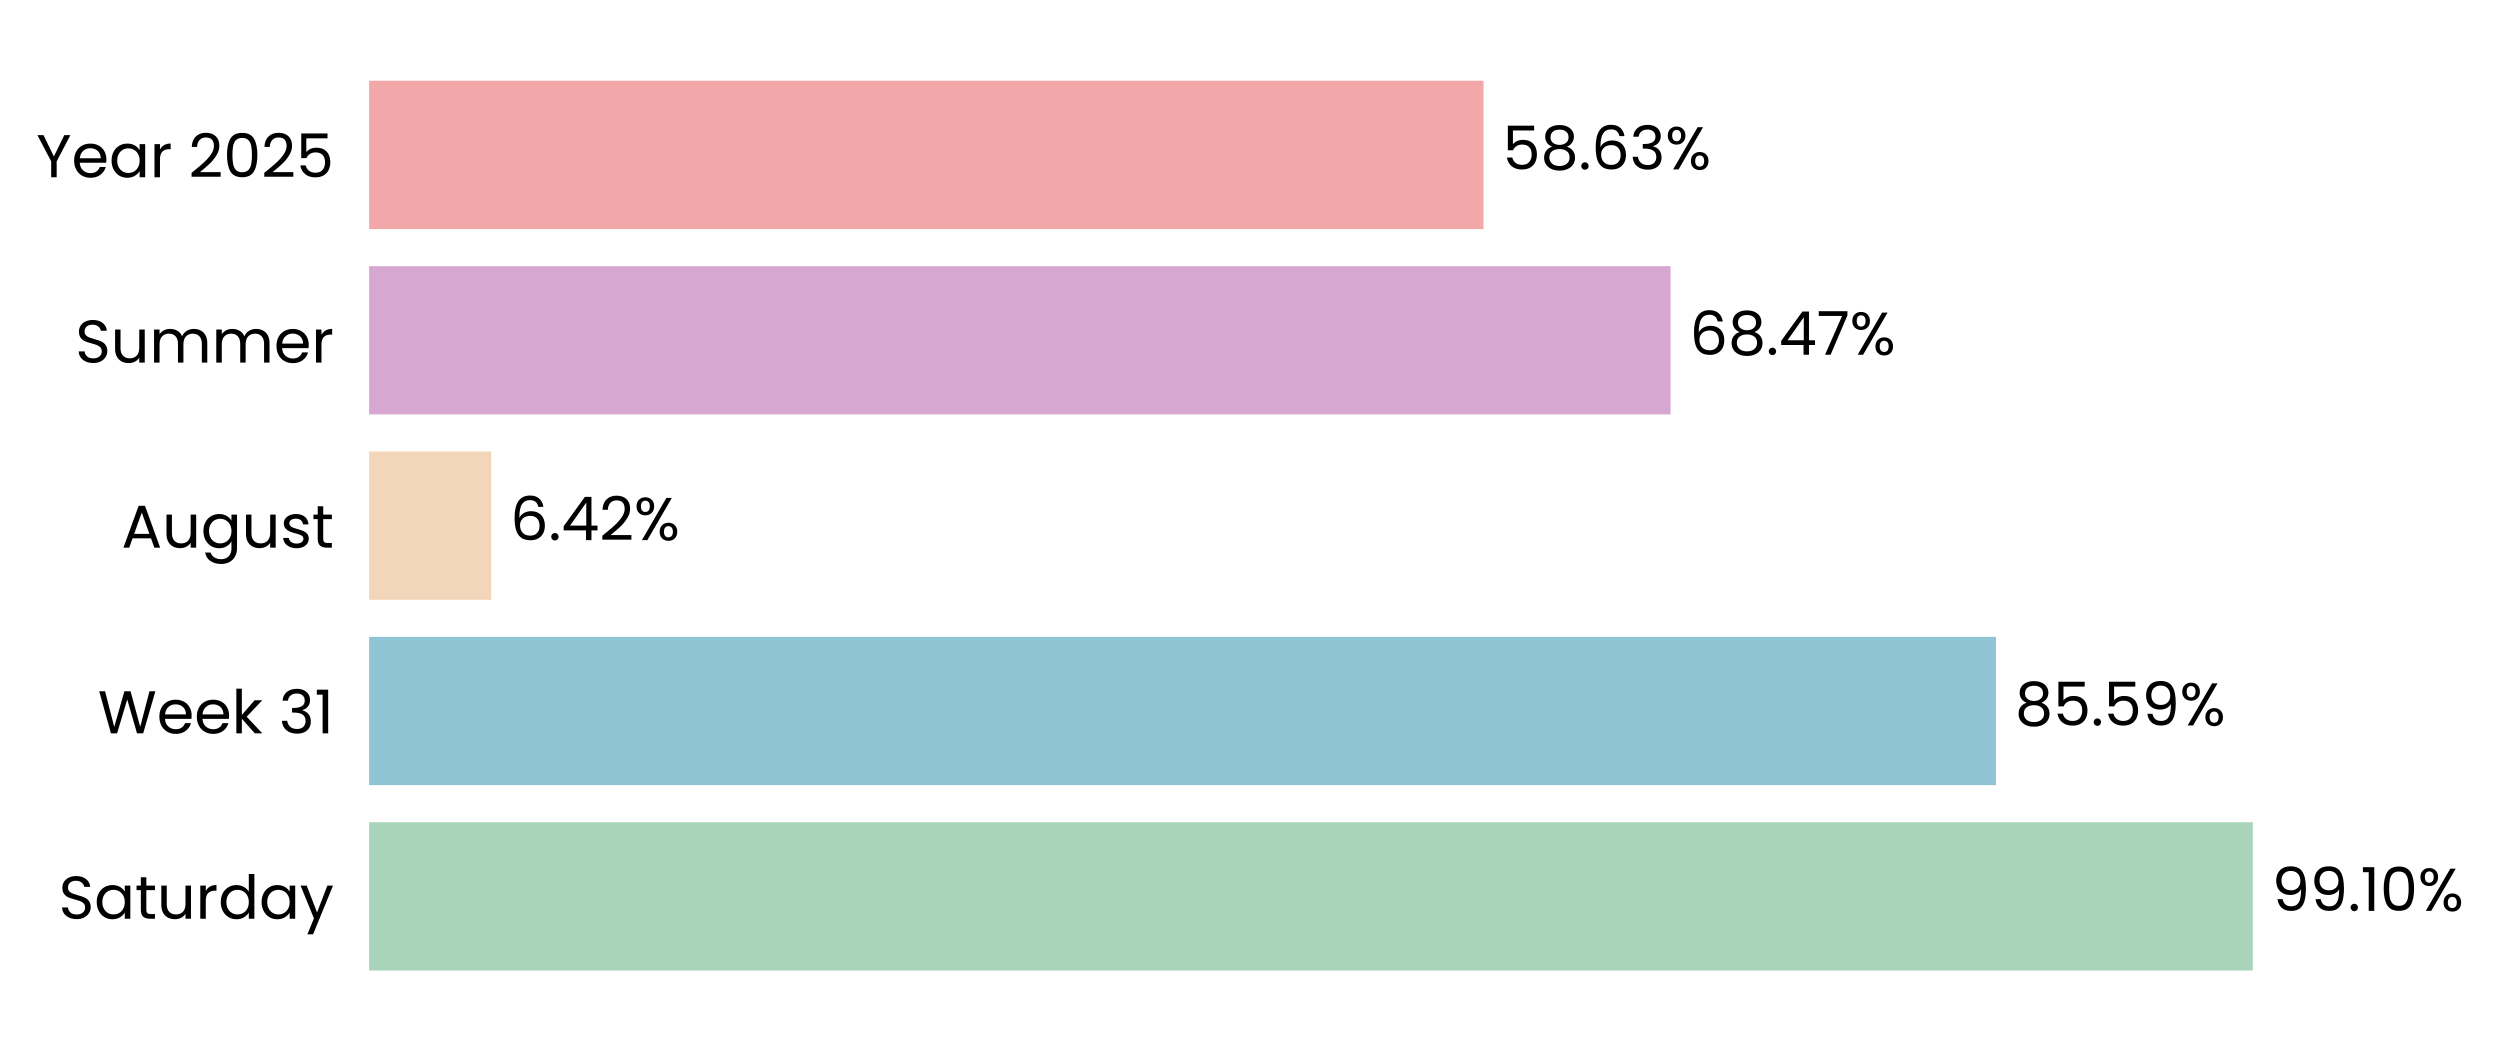
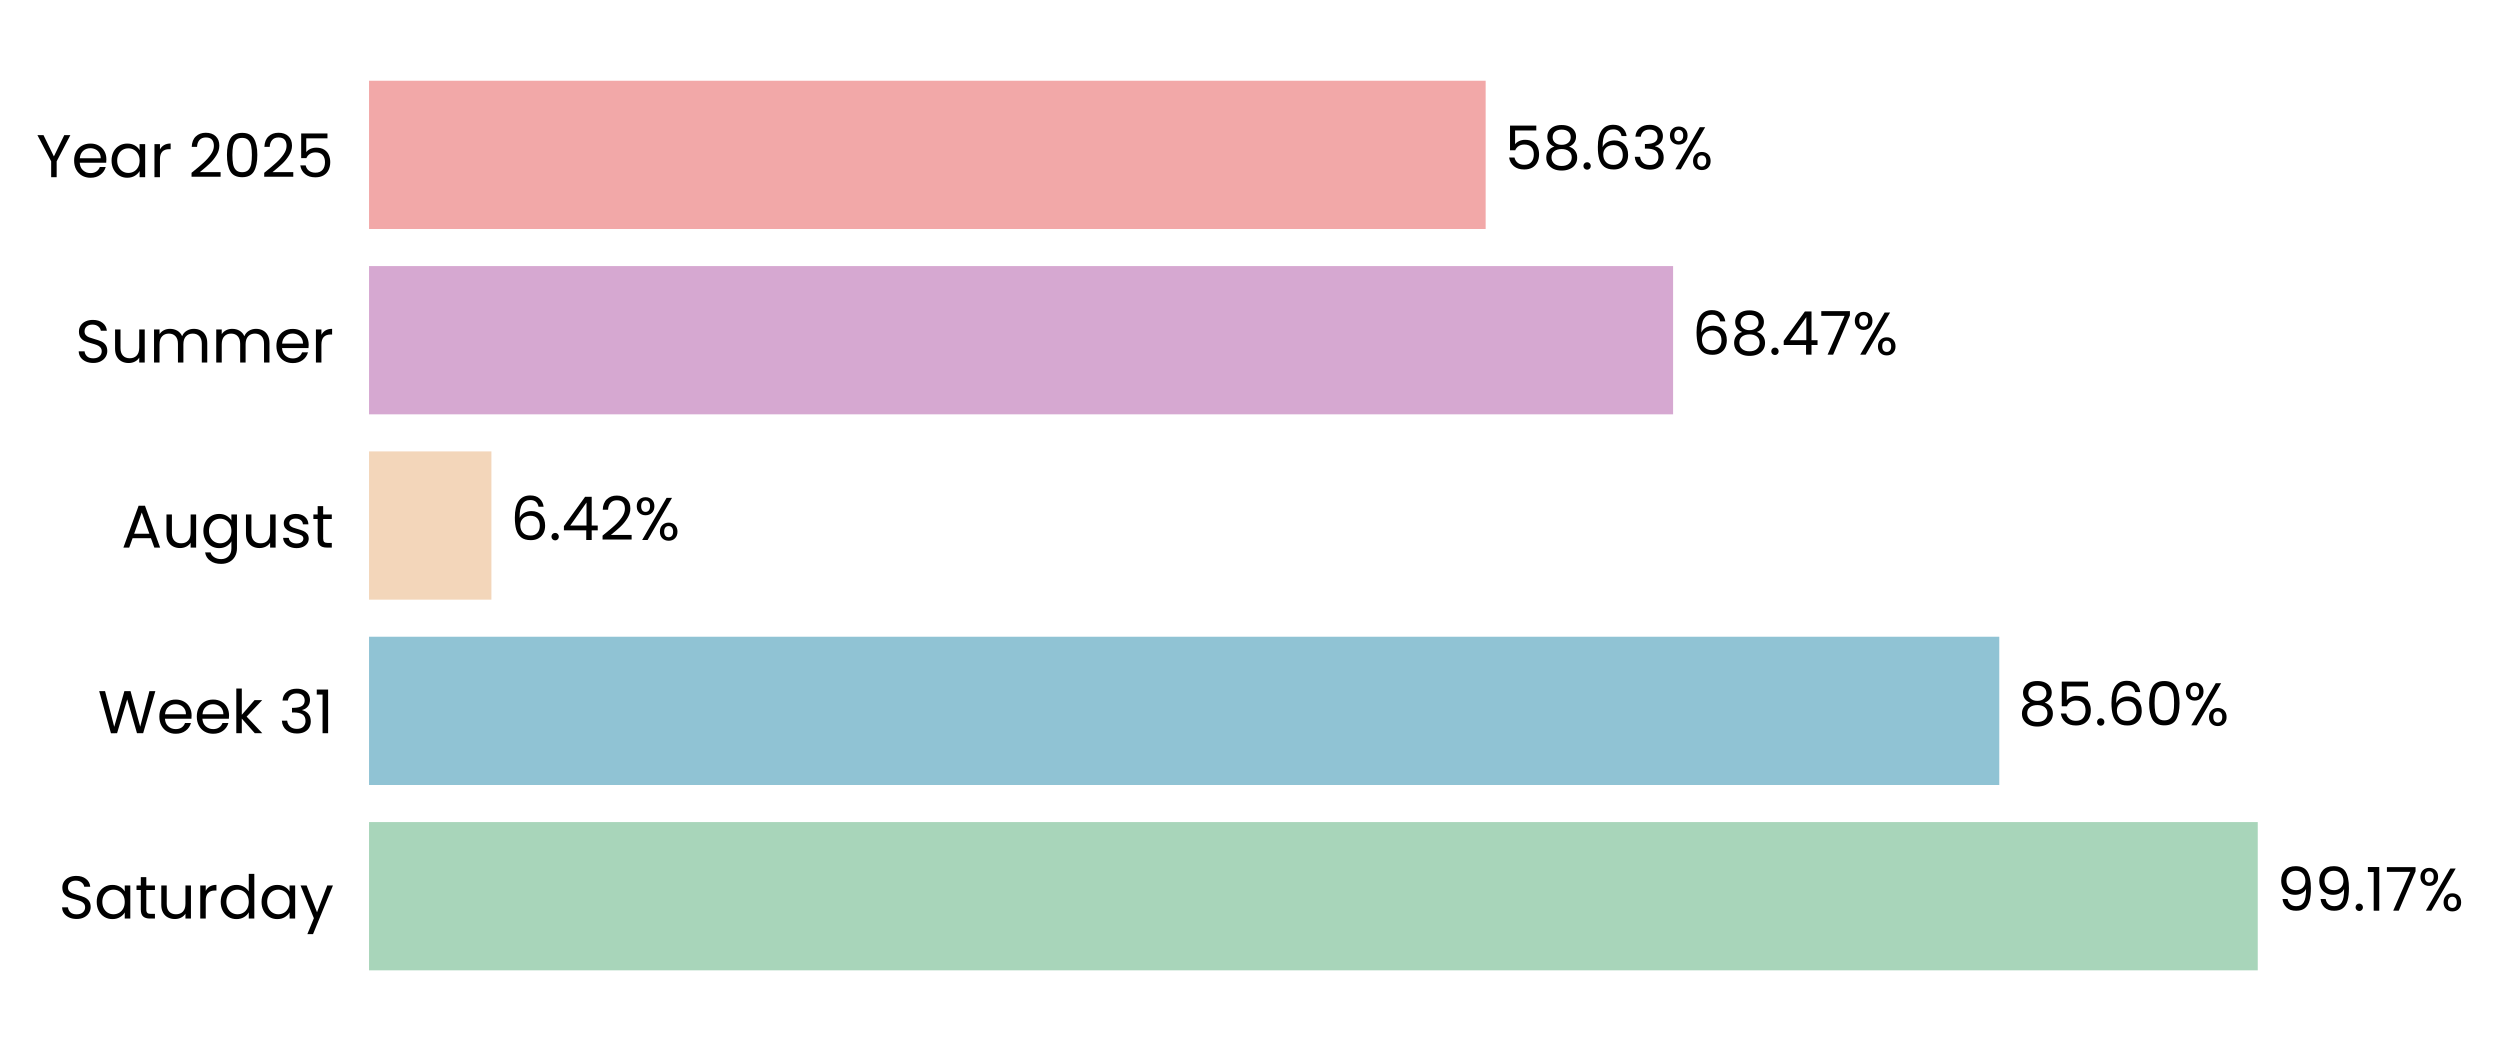
- <svg xmlns="http://www.w3.org/2000/svg" xmlns:xlink="http://www.w3.org/1999/xlink" width="496.553pt" height="208.8pt" viewBox="0 0 496.553 208.8" version="1.1">
+ <svg xmlns="http://www.w3.org/2000/svg" xmlns:xlink="http://www.w3.org/1999/xlink" width="496.641pt" height="208.8pt" viewBox="0 0 496.641 208.8" version="1.1">
  <defs>
    <style type="text/css">*{stroke-linejoin: round; stroke-linecap: butt}</style>
  </defs>
  <g id="figure_1">
    <g id="patch_1">
-       <path d="M 0 208.8  L 496.553 208.8  L 496.553 0  L 0 0  L 0 208.8  z " style="fill: none" />
+       <path d="M 0 208.8  L 496.641 208.8  L 496.641 0  L 0 0  L 0 208.8  z " style="fill: none" />
    </g>
    <g id="axes_1">
      <g id="patch_2">
-         <path d="M 73.311 201.6  L 450.861 201.6  L 450.861 7.2  L 73.311 7.2  L 73.311 201.6  z " style="fill: none" />
+         <path d="M 73.311 201.6  L 451.67 201.6  L 451.67 7.2  L 73.311 7.2  L 73.311 201.6  z " style="fill: none" />
      </g>
      <g id="patch_3">
-         <path d="M 73.311 192.764  L 447.453 192.764  L 447.453 163.309  L 73.311 163.309  z " clip-path="url(#p0d3ccad18f)" style="fill: #a8d5ba" />
+         <path d="M 73.311 192.764  L 448.517 192.764  L 448.517 163.309  L 73.311 163.309  z " clip-path="url(#p4a347acf14)" style="fill: #a8d5ba" />
      </g>
      <g id="patch_4">
-         <path d="M 73.311 155.945  L 396.439 155.945  L 396.439 126.491  L 73.311 126.491  z " clip-path="url(#p0d3ccad18f)" style="fill: #90c3d4" />
+         <path d="M 73.311 155.945  L 397.169 155.945  L 397.169 126.491  L 73.311 126.491  z " clip-path="url(#p4a347acf14)" style="fill: #90c3d4" />
      </g>
      <g id="patch_5">
-         <path d="M 73.311 119.127  L 97.559 119.127  L 97.559 89.673  L 73.311 89.673  z " clip-path="url(#p0d3ccad18f)" style="fill: #f3d6ba" />
+         <path d="M 73.311 119.127  L 97.62 119.127  L 97.62 89.673  L 73.311 89.673  z " clip-path="url(#p4a347acf14)" style="fill: #f3d6ba" />
      </g>
      <g id="patch_6">
-         <path d="M 73.311 82.309  L 331.814 82.309  L 331.814 52.855  L 73.311 52.855  z " clip-path="url(#p0d3ccad18f)" style="fill: #d6a8d1" />
+         <path d="M 73.311 82.309  L 332.371 82.309  L 332.371 52.855  L 73.311 52.855  z " clip-path="url(#p4a347acf14)" style="fill: #d6a8d1" />
      </g>
      <g id="patch_7">
-         <path d="M 73.311 45.491  L 294.66 45.491  L 294.66 16.036  L 73.311 16.036  z " clip-path="url(#p0d3ccad18f)" style="fill: #f2a8a8" />
+         <path d="M 73.311 45.491  L 295.135 45.491  L 295.135 16.036  L 73.311 16.036  z " clip-path="url(#p4a347acf14)" style="fill: #f2a8a8" />
      </g>
      <g id="matplotlib.axis_1">
        <g id="ytick_1">
          <g id="text_1">
            <g transform="translate(11.65312 182.4764) scale(0.12 -0.12)">
              <defs>
                <path id="Poppins-Regular-53" d="M 1907 -45  Q 1466 -45 1117 112  Q 768 269 569 547  Q 371 826 365 1190  L 986 1190  Q 1018 877 1245 662  Q 1472 448 1907 448  Q 2323 448 2563 656  Q 2803 864 2803 1190  Q 2803 1446 2662 1606  Q 2522 1766 2310 1849  Q 2099 1933 1741 2029  Q 1299 2144 1033 2259  Q 768 2374 579 2620  Q 390 2867 390 3283  Q 390 3648 576 3929  Q 762 4211 1098 4364  Q 1434 4518 1869 4518  Q 2496 4518 2896 4204  Q 3296 3891 3347 3373  L 2707 3373  Q 2675 3629 2438 3824  Q 2202 4019 1811 4019  Q 1446 4019 1216 3830  Q 986 3642 986 3302  Q 986 3059 1123 2905  Q 1261 2752 1462 2672  Q 1664 2592 2029 2490  Q 2470 2368 2739 2249  Q 3008 2131 3200 1884  Q 3392 1638 3392 1216  Q 3392 890 3219 602  Q 3046 314 2707 134  Q 2368 -45 1907 -45  z " transform="scale(0.015625)" />
                <path id="Poppins-Regular-61" d="M 275 1766  Q 275 2304 492 2710  Q 710 3117 1091 3341  Q 1472 3565 1939 3565  Q 2400 3565 2739 3366  Q 3078 3168 3245 2867  L 3245 3507  L 3834 3507  L 3834 0  L 3245 0  L 3245 653  Q 3072 346 2729 144  Q 2387 -58 1933 -58  Q 1466 -58 1088 172  Q 710 403 492 819  Q 275 1235 275 1766  z M 3245 1760  Q 3245 2157 3085 2451  Q 2925 2746 2653 2902  Q 2381 3059 2054 3059  Q 1728 3059 1459 2905  Q 1190 2752 1030 2457  Q 870 2163 870 1766  Q 870 1363 1030 1065  Q 1190 768 1459 611  Q 1728 454 2054 454  Q 2381 454 2653 611  Q 2925 768 3085 1065  Q 3245 1363 3245 1760  z " transform="scale(0.015625)" />
                <path id="Poppins-Regular-74" d="M 1203 3027  L 1203 960  Q 1203 704 1312 598  Q 1421 493 1690 493  L 2118 493  L 2118 0  L 1594 0  Q 1107 0 864 224  Q 621 448 621 960  L 621 3027  L 166 3027  L 166 3507  L 621 3507  L 621 4390  L 1203 4390  L 1203 3507  L 2118 3507  L 2118 3027  L 1203 3027  z " transform="scale(0.015625)" />
                <path id="Poppins-Regular-75" d="M 3603 3507  L 3603 0  L 3021 0  L 3021 518  Q 2854 250 2556 99  Q 2259 -51 1901 -51  Q 1491 -51 1164 118  Q 838 288 649 627  Q 461 966 461 1453  L 461 3507  L 1037 3507  L 1037 1530  Q 1037 1011 1299 732  Q 1562 454 2016 454  Q 2483 454 2752 742  Q 3021 1030 3021 1581  L 3021 3507  L 3603 3507  z " transform="scale(0.015625)" />
                <path id="Poppins-Regular-72" d="M 1075 2938  Q 1229 3238 1513 3404  Q 1798 3571 2208 3571  L 2208 2970  L 2054 2970  Q 1075 2970 1075 1907  L 1075 0  L 493 0  L 493 3507  L 1075 3507  L 1075 2938  z " transform="scale(0.015625)" />
                <path id="Poppins-Regular-64" d="M 275 1766  Q 275 2304 492 2710  Q 710 3117 1091 3341  Q 1472 3565 1946 3565  Q 2355 3565 2707 3376  Q 3059 3187 3245 2880  L 3245 4736  L 3834 4736  L 3834 0  L 3245 0  L 3245 659  Q 3072 346 2733 144  Q 2394 -58 1939 -58  Q 1472 -58 1091 172  Q 710 403 492 819  Q 275 1235 275 1766  z M 3245 1760  Q 3245 2157 3085 2451  Q 2925 2746 2653 2902  Q 2381 3059 2054 3059  Q 1728 3059 1459 2905  Q 1190 2752 1030 2457  Q 870 2163 870 1766  Q 870 1363 1030 1065  Q 1190 768 1459 611  Q 1728 454 2054 454  Q 2381 454 2653 611  Q 2925 768 3085 1065  Q 3245 1363 3245 1760  z " transform="scale(0.015625)" />
                <path id="Poppins-Regular-79" d="M 3514 3507  L 1402 -1651  L 800 -1651  L 1491 38  L 77 3507  L 723 3507  L 1824 666  L 2912 3507  L 3514 3507  z " transform="scale(0.015625)" />
              </defs>
              <use xlink:href="#Poppins-Regular-53" />
              <use xlink:href="#Poppins-Regular-61" transform="translate(58.7 0)" />
              <use xlink:href="#Poppins-Regular-74" transform="translate(126.3 0)" />
              <use xlink:href="#Poppins-Regular-75" transform="translate(162.7 0)" />
              <use xlink:href="#Poppins-Regular-72" transform="translate(226.7 0)" />
              <use xlink:href="#Poppins-Regular-64" transform="translate(264 0)" />
              <use xlink:href="#Poppins-Regular-61" transform="translate(331.5999 0)" />
              <use xlink:href="#Poppins-Regular-79" transform="translate(399.1999 0)" />
            </g>
          </g>
        </g>
        <g id="ytick_2">
          <g id="text_2">
            <g transform="translate(19.42687 145.6582) scale(0.12 -0.12)">
              <defs>
                <path id="Poppins-Regular-57" d="M 6099 4461  L 4806 0  L 4154 0  L 3117 3590  L 2042 0  L 1395 -6  L 147 4461  L 768 4461  L 1741 678  L 2816 4461  L 3469 4461  L 4493 691  L 5472 4461  L 6099 4461  z " transform="scale(0.015625)" />
                <path id="Poppins-Regular-65" d="M 3693 1888  Q 3693 1722 3674 1536  L 870 1536  Q 902 1018 1225 726  Q 1549 435 2010 435  Q 2387 435 2640 611  Q 2893 787 2995 1082  L 3622 1082  Q 3482 576 3059 259  Q 2637 -58 2010 -58  Q 1510 -58 1116 166  Q 723 390 499 803  Q 275 1216 275 1760  Q 275 2304 492 2713  Q 710 3123 1104 3344  Q 1498 3565 2010 3565  Q 2509 3565 2893 3347  Q 3277 3130 3485 2749  Q 3693 2368 3693 1888  z M 3091 2010  Q 3091 2342 2944 2582  Q 2797 2822 2544 2947  Q 2291 3072 1984 3072  Q 1542 3072 1232 2790  Q 922 2509 877 2010  L 3091 2010  z " transform="scale(0.015625)" />
                <path id="Poppins-Regular-6b" d="M 2451 0  L 1075 1549  L 1075 0  L 493 0  L 493 4736  L 1075 4736  L 1075 1952  L 2426 3507  L 3238 3507  L 1587 1760  L 3245 0  L 2451 0  z " transform="scale(0.015625)" />
                <path id="Poppins-Regular-20" transform="scale(0.015625)" />
                <path id="Poppins-Regular-33" d="M 384 3462  Q 429 4051 838 4384  Q 1248 4717 1901 4717  Q 2336 4717 2653 4560  Q 2970 4403 3133 4134  Q 3296 3866 3296 3526  Q 3296 3130 3069 2842  Q 2842 2554 2477 2470  L 2477 2438  Q 2893 2336 3136 2035  Q 3379 1734 3379 1248  Q 3379 883 3212 592  Q 3046 301 2713 134  Q 2381 -32 1914 -32  Q 1235 -32 800 323  Q 365 678 314 1331  L 877 1331  Q 922 947 1190 704  Q 1459 461 1907 461  Q 2355 461 2588 694  Q 2822 928 2822 1299  Q 2822 1779 2502 1990  Q 2182 2202 1536 2202  L 1389 2202  L 1389 2688  L 1542 2688  Q 2131 2694 2432 2883  Q 2733 3072 2733 3469  Q 2733 3808 2512 4013  Q 2291 4218 1882 4218  Q 1485 4218 1241 4013  Q 998 3808 954 3462  L 384 3462  z " transform="scale(0.015625)" />
                <path id="Poppins-Regular-31" d="M 243 4096  L 243 4627  L 1446 4627  L 1446 0  L 858 0  L 858 4096  L 243 4096  z " transform="scale(0.015625)" />
              </defs>
              <use xlink:href="#Poppins-Regular-57" />
              <use xlink:href="#Poppins-Regular-65" transform="translate(97.59999 0)" />
              <use xlink:href="#Poppins-Regular-65" transform="translate(159.6 0)" />
              <use xlink:href="#Poppins-Regular-6b" transform="translate(221.6 0)" />
              <use xlink:href="#Poppins-Regular-20" transform="translate(273.0999 0)" />
              <use xlink:href="#Poppins-Regular-33" transform="translate(299.7999 0)" />
              <use xlink:href="#Poppins-Regular-31" transform="translate(358.6999 0)" />
            </g>
          </g>
        </g>
        <g id="ytick_3">
          <g id="text_3">
            <g transform="translate(24.11812 108.78) scale(0.12 -0.12)">
              <defs>
                <path id="Poppins-Regular-41" d="M 3130 992  L 1184 992  L 826 0  L 211 0  L 1824 4435  L 2496 4435  L 4102 0  L 3488 0  L 3130 992  z M 2963 1466  L 2157 3718  L 1350 1466  L 2963 1466  z " transform="scale(0.015625)" />
                <path id="Poppins-Regular-67" d="M 1939 3565  Q 2394 3565 2736 3366  Q 3078 3168 3245 2867  L 3245 3507  L 3834 3507  L 3834 -77  Q 3834 -557 3629 -931  Q 3424 -1306 3043 -1517  Q 2662 -1728 2157 -1728  Q 1466 -1728 1005 -1401  Q 544 -1075 461 -512  L 1037 -512  Q 1133 -832 1433 -1027  Q 1734 -1222 2157 -1222  Q 2637 -1222 2941 -921  Q 3245 -621 3245 -77  L 3245 659  Q 3072 352 2733 147  Q 2394 -58 1939 -58  Q 1472 -58 1091 172  Q 710 403 492 819  Q 275 1235 275 1766  Q 275 2304 492 2710  Q 710 3117 1091 3341  Q 1472 3565 1939 3565  z M 3245 1760  Q 3245 2157 3085 2451  Q 2925 2746 2653 2902  Q 2381 3059 2054 3059  Q 1728 3059 1459 2905  Q 1190 2752 1030 2457  Q 870 2163 870 1766  Q 870 1363 1030 1065  Q 1190 768 1459 611  Q 1728 454 2054 454  Q 2381 454 2653 611  Q 2925 768 3085 1065  Q 3245 1363 3245 1760  z " transform="scale(0.015625)" />
                <path id="Poppins-Regular-73" d="M 1734 -58  Q 1331 -58 1011 80  Q 691 218 505 464  Q 320 710 301 1030  L 902 1030  Q 928 768 1149 601  Q 1370 435 1728 435  Q 2061 435 2253 582  Q 2445 730 2445 954  Q 2445 1184 2240 1296  Q 2035 1408 1606 1517  Q 1216 1619 969 1724  Q 723 1830 547 2038  Q 371 2246 371 2586  Q 371 2854 531 3078  Q 691 3302 985 3433  Q 1280 3565 1658 3565  Q 2240 3565 2598 3270  Q 2957 2976 2982 2464  L 2400 2464  Q 2381 2739 2179 2905  Q 1978 3072 1638 3072  Q 1325 3072 1139 2937  Q 954 2803 954 2586  Q 954 2413 1066 2301  Q 1178 2189 1347 2121  Q 1517 2054 1818 1971  Q 2195 1869 2432 1769  Q 2669 1670 2838 1472  Q 3008 1274 3014 954  Q 3014 666 2854 435  Q 2694 205 2403 73  Q 2112 -58 1734 -58  z " transform="scale(0.015625)" />
              </defs>
              <use xlink:href="#Poppins-Regular-41" />
              <use xlink:href="#Poppins-Regular-75" transform="translate(67.39999 0)" />
              <use xlink:href="#Poppins-Regular-67" transform="translate(131.4 0)" />
              <use xlink:href="#Poppins-Regular-75" transform="translate(199 0)" />
              <use xlink:href="#Poppins-Regular-73" transform="translate(263 0)" />
              <use xlink:href="#Poppins-Regular-74" transform="translate(315.2 0)" />
            </g>
          </g>
        </g>
        <g id="ytick_4">
          <g id="text_4">
            <g transform="translate(14.95125 72.02182) scale(0.12 -0.12)">
              <defs>
                <path id="Poppins-Regular-6d" d="M 4710 3571  Q 5120 3571 5440 3401  Q 5760 3232 5945 2893  Q 6131 2554 6131 2067  L 6131 0  L 5555 0  L 5555 1984  Q 5555 2509 5296 2787  Q 5037 3066 4595 3066  Q 4141 3066 3872 2774  Q 3603 2483 3603 1933  L 3603 0  L 3027 0  L 3027 1984  Q 3027 2509 2768 2787  Q 2509 3066 2067 3066  Q 1613 3066 1344 2774  Q 1075 2483 1075 1933  L 1075 0  L 493 0  L 493 3507  L 1075 3507  L 1075 3002  Q 1248 3277 1539 3424  Q 1830 3571 2182 3571  Q 2624 3571 2963 3372  Q 3302 3174 3469 2790  Q 3616 3162 3955 3366  Q 4294 3571 4710 3571  z " transform="scale(0.015625)" />
              </defs>
              <use xlink:href="#Poppins-Regular-53" />
              <use xlink:href="#Poppins-Regular-75" transform="translate(58.7 0)" />
              <use xlink:href="#Poppins-Regular-6d" transform="translate(122.7 0)" />
              <use xlink:href="#Poppins-Regular-6d" transform="translate(225.7 0)" />
              <use xlink:href="#Poppins-Regular-65" transform="translate(328.7 0)" />
              <use xlink:href="#Poppins-Regular-72" transform="translate(390.6999 0)" />
            </g>
          </g>
        </g>
        <g id="ytick_5">
          <g id="text_5">
            <g transform="translate(7.2 35.20364) scale(0.12 -0.12)">
              <defs>
                <path id="Poppins-Regular-59" d="M 3616 4461  L 2163 1683  L 2163 0  L 1581 0  L 1581 1683  L 122 4461  L 768 4461  L 1869 2202  L 2970 4461  L 3616 4461  z " transform="scale(0.015625)" />
                <path id="Poppins-Regular-32" d="M 326 467  Q 1139 1120 1600 1539  Q 2061 1958 2377 2416  Q 2694 2874 2694 3315  Q 2694 3731 2492 3971  Q 2291 4211 1843 4211  Q 1408 4211 1168 3939  Q 928 3667 909 3213  L 346 3213  Q 371 3930 780 4320  Q 1190 4710 1837 4710  Q 2496 4710 2883 4345  Q 3270 3981 3270 3341  Q 3270 2810 2953 2307  Q 2637 1805 2233 1424  Q 1830 1043 1203 538  L 3405 538  L 3405 51  L 326 51  L 326 467  z " transform="scale(0.015625)" />
                <path id="Poppins-Regular-30" d="M 397 2362  Q 397 3462 755 4080  Q 1114 4698 2010 4698  Q 2899 4698 3257 4080  Q 3616 3462 3616 2362  Q 3616 1242 3257 621  Q 2899 0 2010 0  Q 1114 0 755 621  Q 397 1242 397 2362  z M 3040 2362  Q 3040 2918 2966 3305  Q 2893 3693 2665 3929  Q 2438 4166 2010 4166  Q 1574 4166 1347 3929  Q 1120 3693 1046 3305  Q 973 2918 973 2362  Q 973 1786 1046 1395  Q 1120 1005 1347 768  Q 1574 531 2010 531  Q 2438 531 2665 768  Q 2893 1005 2966 1395  Q 3040 1786 3040 2362  z " transform="scale(0.015625)" />
                <path id="Poppins-Regular-35" d="M 3347 4122  L 1101 4122  L 1101 2662  Q 1248 2867 1536 2998  Q 1824 3130 2157 3130  Q 2688 3130 3021 2909  Q 3354 2688 3498 2339  Q 3642 1990 3642 1600  Q 3642 1139 3469 774  Q 3296 410 2941 198  Q 2586 -13 2061 -13  Q 1389 -13 973 332  Q 557 678 467 1254  L 1037 1254  Q 1120 890 1389 685  Q 1658 480 2067 480  Q 2573 480 2829 784  Q 3085 1088 3085 1587  Q 3085 2086 2829 2358  Q 2573 2630 2074 2630  Q 1734 2630 1481 2467  Q 1229 2304 1114 2022  L 563 2022  L 563 4634  L 3347 4634  L 3347 4122  z " transform="scale(0.015625)" />
              </defs>
              <use xlink:href="#Poppins-Regular-59" />
              <use xlink:href="#Poppins-Regular-65" transform="translate(58.39999 0)" />
              <use xlink:href="#Poppins-Regular-61" transform="translate(120.4 0)" />
              <use xlink:href="#Poppins-Regular-72" transform="translate(188 0)" />
              <use xlink:href="#Poppins-Regular-20" transform="translate(225.3 0)" />
              <use xlink:href="#Poppins-Regular-32" transform="translate(252 0)" />
              <use xlink:href="#Poppins-Regular-30" transform="translate(309.4999 0)" />
              <use xlink:href="#Poppins-Regular-32" transform="translate(372.2999 0)" />
              <use xlink:href="#Poppins-Regular-35" transform="translate(429.7999 0)" />
            </g>
          </g>
        </g>
      </g>
      <g id="text_6">
-         <g transform="translate(451.2286 180.9164) scale(0.12 -0.12)">
+         <g transform="translate(452.3008 180.9164) scale(0.12 -0.12)">
          <defs>
            <path id="Poppins-Regular-39" d="M 1146 1242  Q 1210 877 1443 678  Q 1677 480 2074 480  Q 2605 480 2857 896  Q 3110 1312 3098 2298  Q 2963 2010 2649 1846  Q 2336 1683 1952 1683  Q 1523 1683 1187 1859  Q 851 2035 659 2374  Q 467 2714 467 3194  Q 467 3878 864 4297  Q 1261 4717 1990 4717  Q 2886 4717 3248 4134  Q 3610 3552 3610 2400  Q 3610 1594 3466 1069  Q 3322 544 2979 269  Q 2637 -6 2042 -6  Q 1389 -6 1024 346  Q 659 698 608 1242  L 1146 1242  z M 2048 2176  Q 2477 2176 2752 2441  Q 3027 2707 3027 3162  Q 3027 3642 2758 3936  Q 2490 4230 2003 4230  Q 1555 4230 1289 3948  Q 1024 3667 1024 3206  Q 1024 2739 1286 2457  Q 1549 2176 2048 2176  z " transform="scale(0.015625)" />
            <path id="Poppins-Regular-2e" d="M 678 -38  Q 512 -38 397 77  Q 282 192 282 358  Q 282 525 397 640  Q 512 755 678 755  Q 838 755 950 640  Q 1062 525 1062 358  Q 1062 192 950 77  Q 838 -38 678 -38  z " transform="scale(0.015625)" />
+             <path id="Poppins-Regular-37" d="M 3245 4173  L 1466 0  L 877 0  L 2682 4115  L 211 4115  L 211 4614  L 3245 4614  L 3245 4173  z " transform="scale(0.015625)" />
            <path id="Poppins-Regular-25" d="M 269 3584  Q 269 4019 531 4278  Q 794 4538 1203 4538  Q 1613 4538 1875 4278  Q 2138 4019 2138 3584  Q 2138 3142 1875 2883  Q 1613 2624 1203 2624  Q 794 2624 531 2883  Q 269 3142 269 3584  z M 4006 4467  L 1414 0  L 838 0  L 3430 4467  L 4006 4467  z M 1203 4179  Q 986 4179 861 4028  Q 736 3878 736 3584  Q 736 3290 861 3136  Q 986 2982 1203 2982  Q 1421 2982 1549 3139  Q 1677 3296 1677 3584  Q 1677 3878 1549 4028  Q 1421 4179 1203 4179  z M 2720 883  Q 2720 1325 2982 1584  Q 3245 1843 3654 1843  Q 4064 1843 4323 1584  Q 4582 1325 4582 883  Q 4582 448 4323 185  Q 4064 -77 3654 -77  Q 3245 -77 2982 182  Q 2720 442 2720 883  z M 3648 1478  Q 3430 1478 3302 1328  Q 3174 1178 3174 883  Q 3174 595 3302 444  Q 3430 294 3648 294  Q 3866 294 3994 444  Q 4122 595 4122 883  Q 4122 1178 3994 1328  Q 3866 1478 3648 1478  z " transform="scale(0.015625)" />
          </defs>
          <use xlink:href="#Poppins-Regular-39" />
          <use xlink:href="#Poppins-Regular-39" transform="translate(62.99999 0)" />
          <use xlink:href="#Poppins-Regular-2e" transform="translate(126 0)" />
          <use xlink:href="#Poppins-Regular-31" transform="translate(147 0)" />
-           <use xlink:href="#Poppins-Regular-30" transform="translate(178.9999 0)" />
-           <use xlink:href="#Poppins-Regular-25" transform="translate(241.7999 0)" />
+           <use xlink:href="#Poppins-Regular-37" transform="translate(178.9999 0)" />
+           <use xlink:href="#Poppins-Regular-25" transform="translate(233.5999 0)" />
        </g>
      </g>
      <g id="text_7">
-         <g transform="translate(400.2143 144.0982) scale(0.12 -0.12)">
+         <g transform="translate(400.9521 144.0982) scale(0.12 -0.12)">
          <defs>
            <path id="Poppins-Regular-38" d="M 1242 2406  Q 883 2547 691 2816  Q 499 3085 499 3469  Q 499 3814 672 4092  Q 845 4371 1187 4534  Q 1530 4698 2016 4698  Q 2502 4698 2844 4534  Q 3187 4371 3363 4092  Q 3539 3814 3539 3469  Q 3539 3098 3340 2819  Q 3142 2541 2797 2406  Q 3194 2285 3427 1981  Q 3661 1677 3661 1248  Q 3661 832 3456 521  Q 3251 211 2876 41  Q 2502 -128 2016 -128  Q 1530 -128 1162 41  Q 794 211 589 521  Q 384 832 384 1248  Q 384 1677 614 1984  Q 845 2291 1242 2406  z M 2976 3398  Q 2976 3789 2720 4000  Q 2464 4211 2016 4211  Q 1574 4211 1318 4000  Q 1062 3789 1062 3392  Q 1062 3034 1328 2816  Q 1594 2598 2016 2598  Q 2445 2598 2710 2819  Q 2976 3040 2976 3398  z M 2016 2150  Q 1542 2150 1241 1929  Q 941 1709 941 1267  Q 941 858 1232 608  Q 1523 358 2016 358  Q 2509 358 2797 608  Q 3085 858 3085 1267  Q 3085 1696 2790 1923  Q 2496 2150 2016 2150  z " transform="scale(0.015625)" />
+             <path id="Poppins-Regular-36" d="M 2976 3526  Q 2835 4237 2099 4237  Q 1530 4237 1248 3798  Q 966 3360 973 2355  Q 1120 2688 1462 2877  Q 1805 3066 2227 3066  Q 2886 3066 3280 2656  Q 3674 2246 3674 1523  Q 3674 1088 3504 742  Q 3334 397 2992 192  Q 2650 -13 2163 -13  Q 1504 -13 1133 281  Q 762 576 614 1094  Q 467 1613 467 2374  Q 467 4723 2106 4723  Q 2733 4723 3091 4384  Q 3450 4045 3514 3526  L 2976 3526  z M 2106 2573  Q 1830 2573 1587 2461  Q 1344 2349 1193 2121  Q 1043 1894 1043 1568  Q 1043 1082 1324 778  Q 1606 474 2131 474  Q 2579 474 2844 752  Q 3110 1030 3110 1504  Q 3110 2003 2854 2288  Q 2598 2573 2106 2573  z " transform="scale(0.015625)" />
          </defs>
          <use xlink:href="#Poppins-Regular-38" />
          <use xlink:href="#Poppins-Regular-35" transform="translate(63.09999 0)" />
          <use xlink:href="#Poppins-Regular-2e" transform="translate(125.9 0)" />
-           <use xlink:href="#Poppins-Regular-35" transform="translate(146.9 0)" />
-           <use xlink:href="#Poppins-Regular-39" transform="translate(209.7 0)" />
-           <use xlink:href="#Poppins-Regular-25" transform="translate(272.6999 0)" />
+           <use xlink:href="#Poppins-Regular-36" transform="translate(146.9 0)" />
+           <use xlink:href="#Poppins-Regular-30" transform="translate(210.3999 0)" />
+           <use xlink:href="#Poppins-Regular-25" transform="translate(273.1999 0)" />
        </g>
      </g>
      <g id="text_8">
-         <g transform="translate(101.3349 107.28) scale(0.12 -0.12)">
+         <g transform="translate(101.4034 107.28) scale(0.12 -0.12)">
          <defs>
-             <path id="Poppins-Regular-36" d="M 2976 3526  Q 2835 4237 2099 4237  Q 1530 4237 1248 3798  Q 966 3360 973 2355  Q 1120 2688 1462 2877  Q 1805 3066 2227 3066  Q 2886 3066 3280 2656  Q 3674 2246 3674 1523  Q 3674 1088 3504 742  Q 3334 397 2992 192  Q 2650 -13 2163 -13  Q 1504 -13 1133 281  Q 762 576 614 1094  Q 467 1613 467 2374  Q 467 4723 2106 4723  Q 2733 4723 3091 4384  Q 3450 4045 3514 3526  L 2976 3526  z M 2106 2573  Q 1830 2573 1587 2461  Q 1344 2349 1193 2121  Q 1043 1894 1043 1568  Q 1043 1082 1324 778  Q 1606 474 2131 474  Q 2579 474 2844 752  Q 3110 1030 3110 1504  Q 3110 2003 2854 2288  Q 2598 2573 2106 2573  z " transform="scale(0.015625)" />
            <path id="Poppins-Regular-34" d="M 256 1030  L 256 1472  L 2502 4582  L 3200 4582  L 3200 1536  L 3840 1536  L 3840 1030  L 3200 1030  L 3200 0  L 2624 0  L 2624 1030  L 256 1030  z M 2650 3974  L 928 1536  L 2650 1536  L 2650 3974  z " transform="scale(0.015625)" />
          </defs>
          <use xlink:href="#Poppins-Regular-36" />
          <use xlink:href="#Poppins-Regular-2e" transform="translate(63.49999 0)" />
          <use xlink:href="#Poppins-Regular-34" transform="translate(84.49997 0)" />
          <use xlink:href="#Poppins-Regular-32" transform="translate(147.4 0)" />
          <use xlink:href="#Poppins-Regular-25" transform="translate(204.8999 0)" />
        </g>
      </g>
      <g id="text_9">
-         <g transform="translate(335.5895 70.46182) scale(0.12 -0.12)">
-           <defs>
-             <path id="Poppins-Regular-37" d="M 3245 4173  L 1466 0  L 877 0  L 2682 4115  L 211 4115  L 211 4614  L 3245 4614  L 3245 4173  z " transform="scale(0.015625)" />
-           </defs>
+         <g transform="translate(336.1542 70.46182) scale(0.12 -0.12)">
          <use xlink:href="#Poppins-Regular-36" />
          <use xlink:href="#Poppins-Regular-38" transform="translate(63.49999 0)" />
          <use xlink:href="#Poppins-Regular-2e" transform="translate(126.6 0)" />
          <use xlink:href="#Poppins-Regular-34" transform="translate(147.6 0)" />
          <use xlink:href="#Poppins-Regular-37" transform="translate(210.5 0)" />
          <use xlink:href="#Poppins-Regular-25" transform="translate(265.0999 0)" />
        </g>
      </g>
      <g id="text_10">
-         <g transform="translate(298.4356 33.64364) scale(0.12 -0.12)">
+         <g transform="translate(298.9186 33.64364) scale(0.12 -0.12)">
          <use xlink:href="#Poppins-Regular-35" />
          <use xlink:href="#Poppins-Regular-38" transform="translate(62.79999 0)" />
          <use xlink:href="#Poppins-Regular-2e" transform="translate(125.9 0)" />
          <use xlink:href="#Poppins-Regular-36" transform="translate(146.9 0)" />
          <use xlink:href="#Poppins-Regular-33" transform="translate(210.3999 0)" />
          <use xlink:href="#Poppins-Regular-25" transform="translate(269.2999 0)" />
        </g>
      </g>
    </g>
  </g>
  <defs>
-     <clipPath id="p0d3ccad18f">
-       <rect x="73.311" y="7.2" width="377.55" height="194.4" />
+     <clipPath id="p4a347acf14">
+       <rect x="73.311" y="7.2" width="378.359" height="194.4" />
    </clipPath>
  </defs>
</svg>
